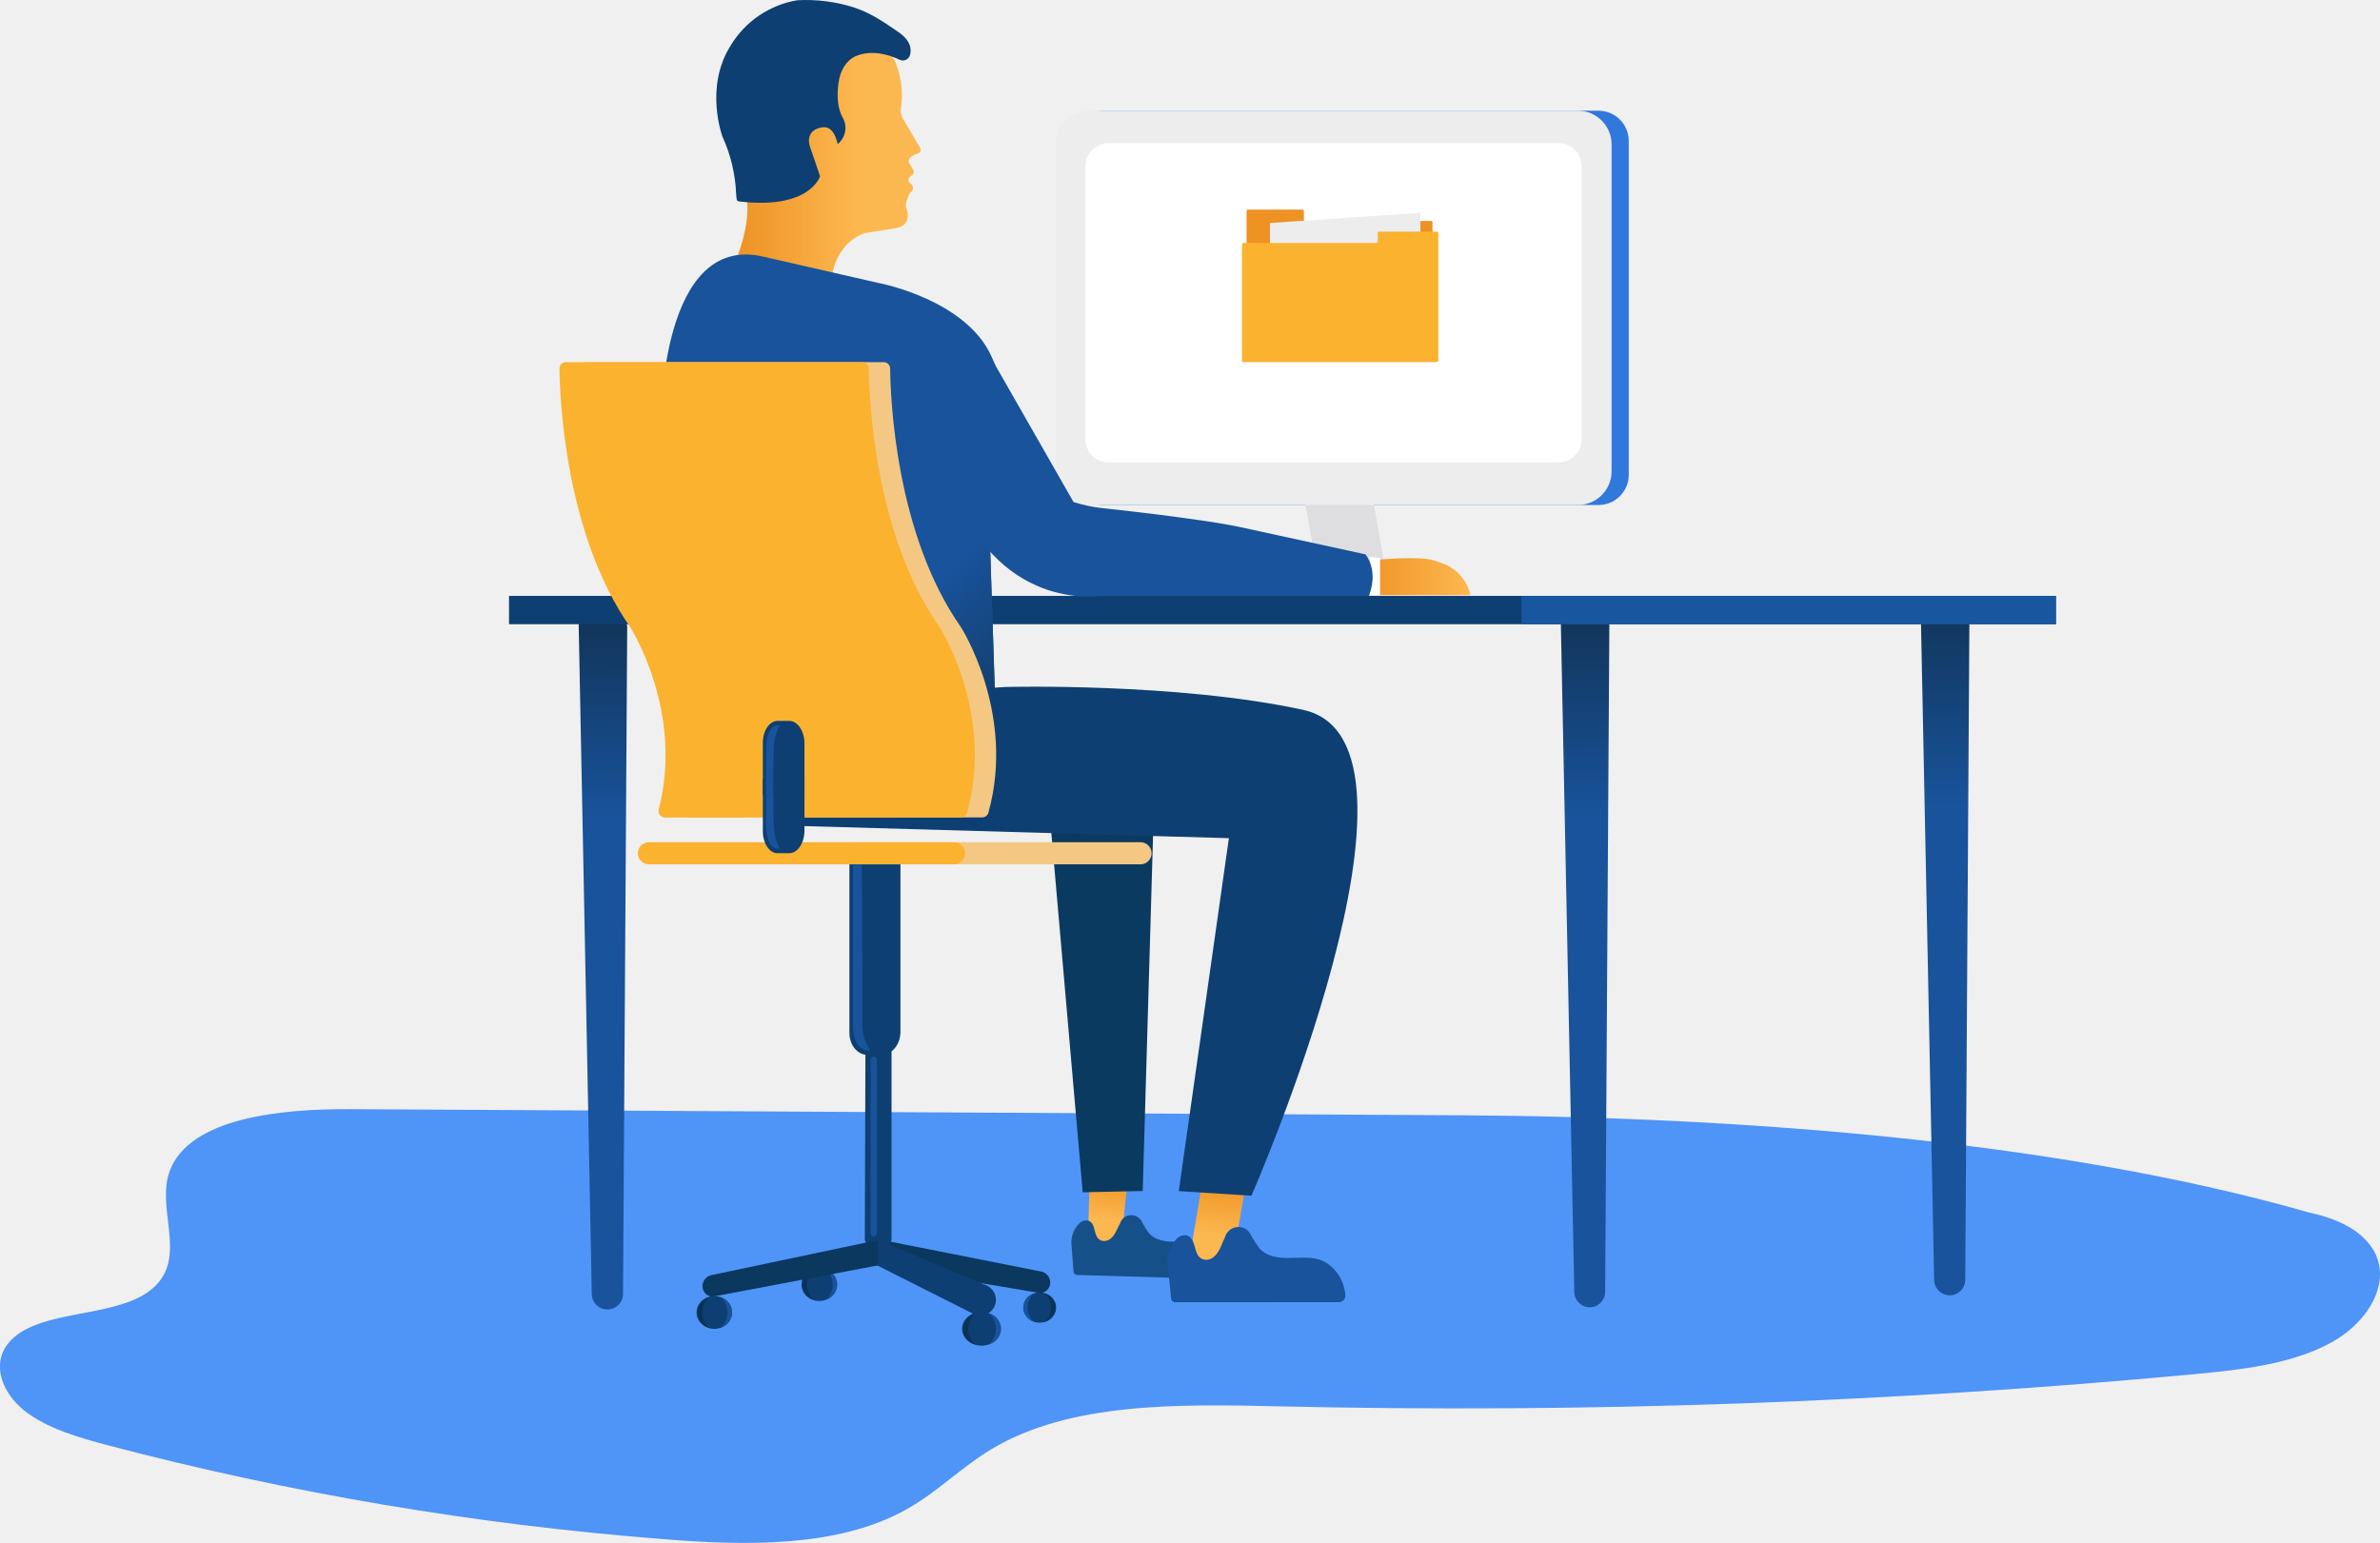
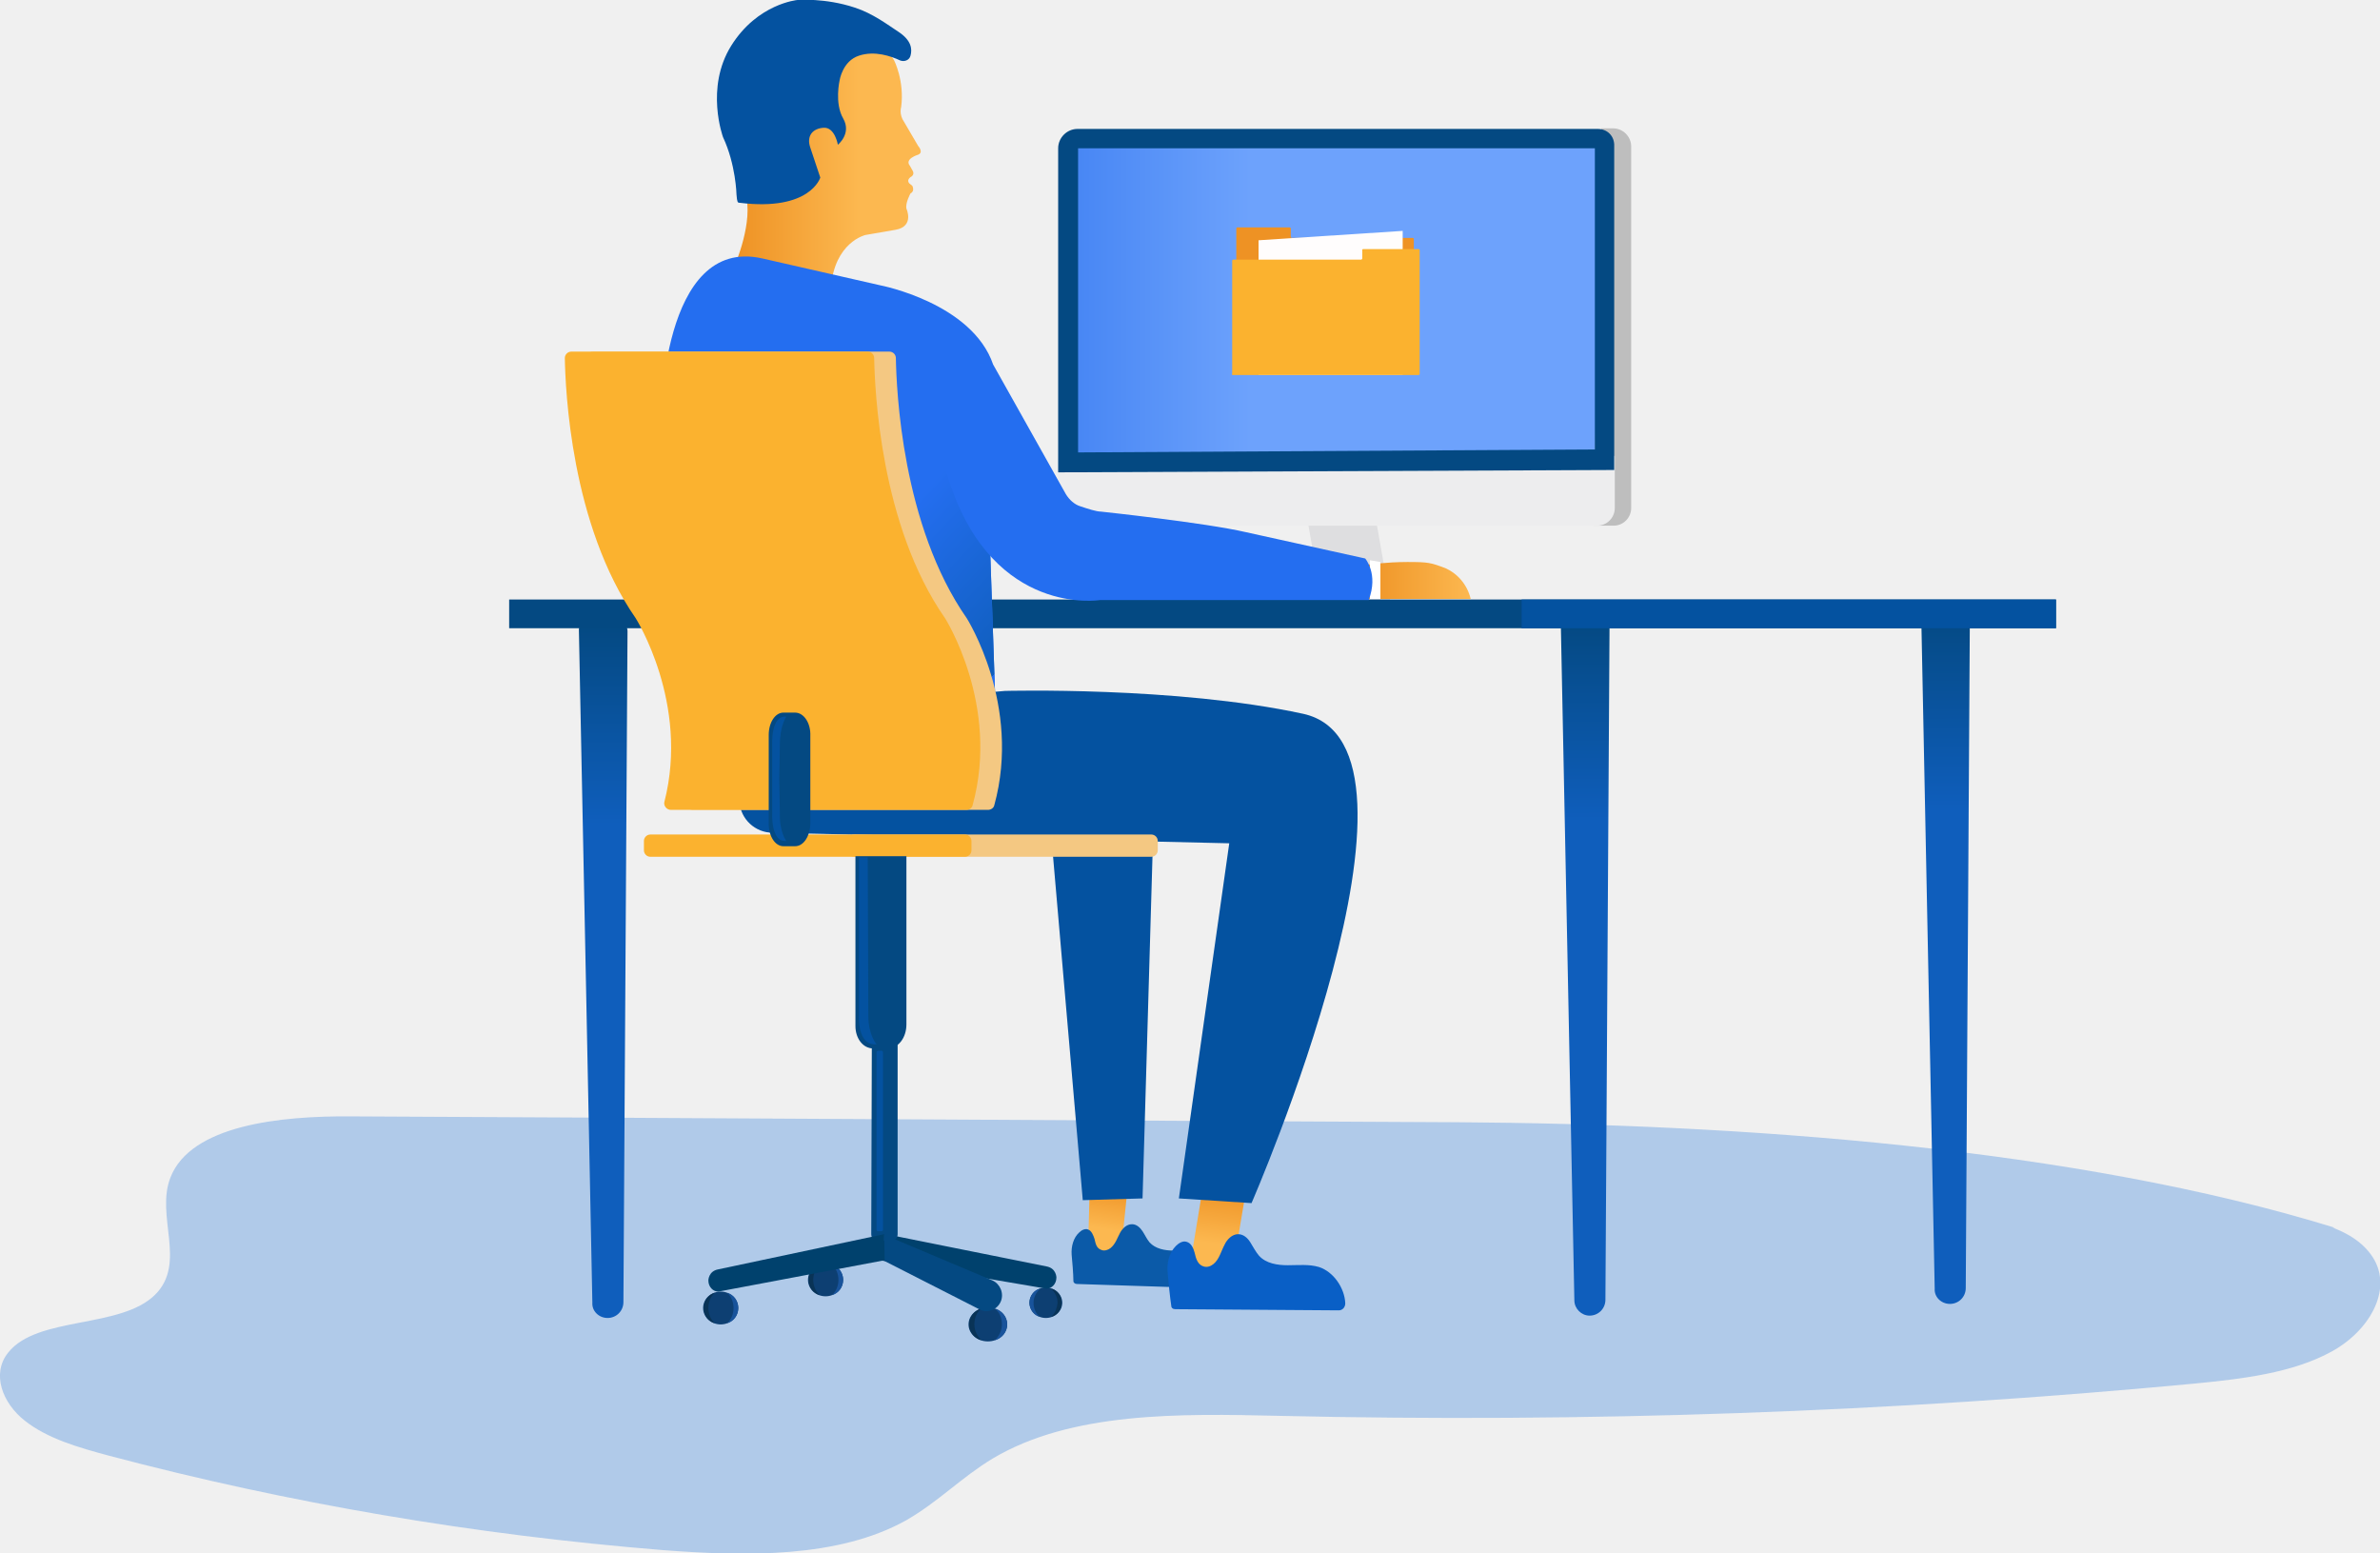
- <svg xmlns="http://www.w3.org/2000/svg" xmlns:xlink="http://www.w3.org/1999/xlink" id="landing_guy" data-name="Layer 1" viewBox="0 0 487.76 316.26">
-   <defs>
-     <linearGradient id="linear-gradient" x1="837.35" y1="349.7" x2="837.44" y2="390.42" gradientUnits="userSpaceOnUse">
-       <stop offset="0" stop-color="#12355a" />
-       <stop offset="1" stop-color="#18539b" />
+ <svg xmlns="http://www.w3.org/2000/svg" xmlns:xlink="http://www.w3.org/1999/xlink" version="1.1" id="Layer_1" x="0px" y="0px" viewBox="0 0 406.2 265" enable-background="new 0 0 406.2 265" xml:space="preserve">
+   <g>
+     <g>
+       <linearGradient id="SVGID_1_" gradientUnits="userSpaceOnUse" x1="182.992" y1="51" x2="274.992" y2="51">
+         <stop offset="1.153274e-03" style="stop-color:#4786F4" />
+         <stop offset="0.33" style="stop-color:#6DA2FC" />
+       </linearGradient>
+       <rect x="183" y="24" fill="url(#SVGID_1_)" width="92" height="54" />
+       <path fill="#BEBEBE" d="M273.3,21.9h2c1.7,0,3.1,1.4,3.1,3.1v61.7c0,1.6-1.3,3-3,3H272" />
+       <polygon fill="#DEDEE0" points="237.3,102.7 225.6,102.7 222.9,87.3 234.6,87.3   " />
+       <path fill="#EDEDEE" d="M275.6,77.8v8.9c0,1.6-1.3,3-3,3h-88.7c-1.8,0-3.3-1.5-3.3-3.3V78" />
+       <path fill="#044982" d="M272.2,25.3l0,51.4L184,77.2V25.3H272.2 M272.7,22h-88.8c-1.8,0-3.3,1.5-3.3,3.3v55.3l94.9-0.4l0-55.2    C275.6,23.2,274.3,22,272.7,22L272.7,22z" />
+     </g>
+     <g>
+       <path opacity="0.36" fill="#4087DD" d="M309.6,207.7c23.9-0.9,47.9-1.1,71.8-0.6c8.7,0.2,18.9,1.1,23.2,6.9    c4.1,5.5,0.1,12.9-6.6,16.6c-6.7,3.7-15.3,4.7-23.5,5.5c-51.8,4.9-104.1,6.7-156.2,5.5c-17-0.4-35.5-0.7-48.9,7.3    c-5.3,3.2-9.3,7.4-14.7,10.5c-11.6,6.5-27.4,6.2-41.7,5.1c-32.1-2.6-63.8-8-94.4-16.1c-5.2-1.4-10.5-2.9-14.4-6    c-3.8-3-5.7-8-2.8-11.6c5-6.3,19.2-4,25.1-9.9c5.4-5.4,0-13.4,2.6-20c3.5-8.9,18.7-10.5,30.8-10.4c63,0.3,125.9,0.7,188.9,1    c47.9,0.3,105.3,4.3,149.7,18" />
+     </g>
+     <linearGradient id="SVGID_2_" gradientUnits="userSpaceOnUse" x1="331.991" y1="104.062" x2="332.068" y2="138.18">
+       <stop offset="0" style="stop-color:#044982" />
+       <stop offset="1" style="stop-color:#0F5EBC" />
    </linearGradient>
-     <linearGradient id="linear-gradient-2" x1="562.27" y1="352.59" x2="562.36" y2="393.31" xlink:href="#linear-gradient" />
-     <linearGradient id="linear-gradient-3" x1="7696.15" y1="339.59" x2="7694.96" y2="349" gradientTransform="translate(-7455.3 -323.11) rotate(1.67)" gradientUnits="userSpaceOnUse">
-       <stop offset="0" stop-color="#ee9224" />
-       <stop offset="1" stop-color="#fcb850" />
+     <path fill="url(#SVGID_2_)" d="M332.8,222.5L332.8,222.5c1.5,0,2.7-1.2,2.7-2.7l0.7-114.5c0-1.5-1.9-2.6-3.4-2.6l0,0   c-1.5,0-4.9,0.8-4.9,2.3l2.3,114.9C330.1,221.3,331.3,222.5,332.8,222.5z" />
+     <linearGradient id="SVGID_3_" gradientUnits="userSpaceOnUse" x1="102.895" y1="106.485" x2="102.972" y2="140.603">
+       <stop offset="0" style="stop-color:#044982" />
+       <stop offset="1" style="stop-color:#0F5EBC" />
    </linearGradient>
-     <linearGradient id="linear-gradient-4" x1="7486.14" y1="258.53" x2="7511.54" y2="258.53" gradientTransform="translate(-6896.86)" xlink:href="#linear-gradient-3" />
-     <linearGradient id="linear-gradient-5" x1="7586.24" y1="467.15" x2="7584.75" y2="478.85" gradientTransform="translate(-7335.58 -225.51)" xlink:href="#linear-gradient-3" />
-     <clipPath id="clip-path" transform="translate(-438.72 -225.51)">
-       <polyline id="_Clipping_Path_" data-name="&lt;Clipping Path&gt;" points="600.06 369.32 602.23 312.28 643.02 314.14 641.53 334.4 642.67 369.17" style="fill:#18539b" />
-     </clipPath>
-     <linearGradient id="linear-gradient-6" x1="2551.27" y1="-3722.54" x2="2518.45" y2="-3728.02" gradientTransform="matrix(0.88, 0.63, -0.78, 1.09, -4484.65, 2812.98)" gradientUnits="userSpaceOnUse">
-       <stop offset="0" stop-color="#12355a" />
-       <stop offset="0.5" stop-color="#15447a" />
-       <stop offset="1" stop-color="#18539b" />
+     <path fill="url(#SVGID_3_)" d="M103.7,224.9L103.7,224.9c1.5,0,2.7-1.2,2.7-2.7l0.7-114.5c0-1.5-1.9-2.6-3.4-2.6h0   c-1.5,0-4.9,0.8-4.9,2.3l2.3,114.9C101,223.7,102.2,224.9,103.7,224.9z" />
+     <g>
+       <linearGradient id="SVGID_4_" gradientUnits="userSpaceOnUse" x1="7218.982" y1="74.942" x2="7217.982" y2="82.824" gradientTransform="matrix(0.9996 2.918356e-02 -2.918356e-02 0.9996 -7024.106 -83.7015)">
+         <stop offset="0" style="stop-color:#EE9224" />
+         <stop offset="1" style="stop-color:#FCB850" />
+       </linearGradient>
+       <polygon fill="url(#SVGID_4_)" points="186,202.1 185.7,213.2 191.3,213.9 192.5,202.2   " />
+       <g>
+         <path fill="#0B5AA8" d="M207.3,219.7c0.5,0,1-0.4,1-0.9c0-2.2-1.6-4.5-3.6-5.1c-1.4-0.5-2.9-0.3-4.4-0.3c-1.5,0-3.1-0.3-4.1-1.4     c-0.5-0.6-0.8-1.3-1.2-1.9c-0.4-0.6-1-1.2-1.8-1.2c-0.9,0-1.6,0.7-2,1.4c-0.5,0.9-0.8,2-1.7,2.7c-0.4,0.3-1,0.5-1.5,0.3     c-0.9-0.3-1-1.1-1.2-1.9c-0.2-0.6-0.5-1.4-1.1-1.6c-0.5-0.2-1.1,0.1-1.5,0.5c-1,0.9-1.4,2.4-1.3,3.8c0.1,1,0.3,3.4,0.3,4.5     c0,0.3,0.3,0.5,0.6,0.5l15.5,0.5L207.3,219.7z" />
+       </g>
+       <polygon fill="#0452A0" points="179.1,138.9 196.9,139.2 195,204.5 184.8,204.8   " />
+     </g>
+     <rect x="86.9" y="102.3" fill="#044982" width="264" height="4.9" />
+     <linearGradient id="SVGID_5_" gradientUnits="userSpaceOnUse" x1="7022.252" y1="27.666" x2="7043.407" y2="27.666" gradientTransform="matrix(1 0 0 1 -6896.861 0)">
+       <stop offset="0" style="stop-color:#EE9224" />
+       <stop offset="1" style="stop-color:#FCB850" />
    </linearGradient>
-     <linearGradient id="linear-gradient-7" x1="7614.36" y1="343.71" x2="7636.94" y2="343.71" gradientTransform="translate(-6896.86)" xlink:href="#linear-gradient-3" />
-     <linearGradient id="linear-gradient-8" x1="763.55" y1="352.15" x2="763.64" y2="392.86" xlink:href="#linear-gradient" />
-   </defs>
-   <path d="M810.5,473.34q43.07-1.54,86.19-.75c10.42.19,22.67,1.29,27.82,8.21,4.9,6.6.07,15.43-8,19.87s-18.36,5.59-28.22,6.51a1616.35,1616.35,0,0,1-187.57,6.58c-20.36-.46-42.65-.87-58.69,8.71-6.33,3.77-11.17,8.87-17.66,12.48-14,7.78-32.86,7.42-50.06,6A642.86,642.86,0,0,1,461,521.79c-6.24-1.65-12.66-3.5-17.25-7.12s-6.81-9.5-3.37-13.79c6.05-7.53,23.06-4.79,30.15-11.77,6.53-6.44,0-16.05,3.07-23.84,4.19-10.59,22.44-12.5,36.93-12.42l226.83,1.25c57.5.31,126.41,5.18,179.8,21.48" transform="translate(-438.72 -225.51)" style="fill:#4f94f7" />
-   <path d="M838.29,491h0a3.18,3.18,0,0,0,3.19-3.18l.86-136.63c0-1.76-2.29-3.16-4.05-3.16h0c-1.75,0-5.93.95-5.93,2.71l2.75,137.08A3.18,3.18,0,0,0,838.29,491Z" transform="translate(-438.72 -225.51)" style="fill:url(#linear-gradient)" />
-   <path d="M563.22,493.9h0a3.18,3.18,0,0,0,3.18-3.18l.86-136.63c0-1.76-2.29-3.16-4-3.16h0c-1.76,0-5.94.95-5.94,2.71L560,490.72A3.18,3.18,0,0,0,563.22,493.9Z" transform="translate(-438.72 -225.51)" style="fill:url(#linear-gradient-2)" />
-   <polygon points="223.34 241.14 222.95 254.42 229.71 255.29 231.16 241.37 223.34 241.14" style="fill:url(#linear-gradient-3)" />
-   <path d="M687.6,487.65a1.09,1.09,0,0,0,1.14-1.09,6.83,6.83,0,0,0-4.34-6.13,18.77,18.77,0,0,0-5.31-.42c-1.78,0-3.71-.4-4.89-1.71a19.3,19.3,0,0,1-1.41-2.25,2.41,2.41,0,0,0-4.52.2c-.63,1.1-.95,2.38-2,3.19a2,2,0,0,1-1.77.37c-1-.31-1.24-1.35-1.47-2.26s-.54-1.63-1.32-1.86a2,2,0,0,0-1.83.62,5.47,5.47,0,0,0-1.55,4.53c.11,1.25.31,4.07.4,5.34a.69.69,0,0,0,.7.65l18.67.54Z" transform="translate(-438.72 -225.51)" style="fill:#165089" />
-   <polygon points="215.03 165.76 236.46 166.1 234.19 244.12 221.89 244.38 215.03 165.76" style="fill:#0b3a60" />
-   <rect x="104.32" y="122.14" width="317.02" height="5.8" style="fill:#0d3f72" />
-   <path d="M622,237.74a17.83,17.83,0,0,1,1.43,9.5,3.55,3.55,0,0,0,.58,3l2.87,4.89s1.18,1.32,0,1.82c0,0-2.87.84-1.63,2.3l.63,1.1a.8.8,0,0,1-.24,1.08s-1.21.62-.54,1.48l.54.51s.61,1.12-.41,1.57c0,0-1.1,1.91-.82,3.06,0,0,1.68,3.62-2.18,4.24l-6.23,1s-6.35,1.49-7.07,10.81c0,0-7.52-4-19.65-4.6,0,0,4-9,2.13-14.73l2.9-21L607.9,233l13.16,3.45Z" transform="translate(-438.72 -225.51)" style="fill:url(#linear-gradient-4)" />
-   <polygon points="246.25 243.17 243.7 258.38 252.49 259.2 255.43 242.11 246.25 243.17" style="fill:url(#linear-gradient-5)" />
-   <path d="M606.78,261.64s-2.07,6.91-16.59,5.15c-.39-.05-.53-.08-.61-1.61a31.11,31.11,0,0,0-2.8-11.66s-3.75-10.07,1.66-18.64a19.72,19.72,0,0,1,13.68-9.32,32.51,32.51,0,0,1,11.72,1.51c3.68,1.21,6.83,3.56,8.84,4.9,2.71,1.81,2.89,3.61,2.53,4.85a1.54,1.54,0,0,1-2.15.93c-1.75-.84-5.1-2.05-8.46-.93s-3.91,5-3.91,5-1.06,4.66.75,7.82a4.25,4.25,0,0,1-1.06,5.41s-.6-3.61-2.85-3.46-3.6,1.65-2.78,4.06Z" transform="translate(-438.72 -225.51)" style="fill:#0d3f72" />
-   <rect x="219.81" y="22.69" width="113.99" height="80.82" rx="6.2" ry="6.2" style="fill:#3178dd" />
-   <polygon points="284.33 119.04 270.32 119.04 267.04 100.63 281.05 100.63 284.33 119.04" style="fill:#dedee0" />
-   <rect x="216.29" y="22.69" width="113.99" height="80.82" rx="6.91" ry="6.91" style="fill:#ededee" />
-   <rect id="_Rectangle_" data-name="&lt;Rectangle&gt;" x="222.45" y="29.34" width="101.68" height="65.43" rx="4.72" ry="4.72" style="fill:#fff" />
-   <polyline id="_Clipping_Path_2" data-name="&lt;Clipping Path&gt;" points="161.33 143.81 163.5 86.77 204.3 88.64 202.81 108.89 203.95 143.66" style="fill:#18539b" />
-   <g style="clip-path:url(#clip-path)">
-     <path d="M627.41,318.74l-11.58,4.65c-4,2.94,0,12.51-.43,17.31L614,355.85a12,12,0,0,0,2.87,9.39h0c3.87,4.15,20.73,11,26.19,6.87l1.25-15.35c4.81-3.6,7.6-9.62,7-15.13l-1.36-12.89C649,319.53,635.51,312.84,627.41,318.74Z" transform="translate(-438.72 -225.51)" style="fill:url(#linear-gradient-6)" />
+     <path fill="url(#SVGID_5_)" d="M152.6,10.3c0,0,1.8,3.5,1.2,8c0,0-0.4,1.2,0.5,2.5l2.4,4.1c0,0,1,1.1,0,1.5c0,0-2.4,0.7-1.4,1.9   l0.5,0.9c0,0,0.3,0.5-0.2,0.9c0,0-1,0.5-0.4,1.2l0.5,0.4c0,0,0.5,0.9-0.3,1.3c0,0-0.9,1.6-0.7,2.6c0,0,1.4,3-1.8,3.6l-5.2,0.9   c0,0-5.3,1.2-5.9,9.1c0,0-6.3-3.4-16.4-3.9c0,0,3.3-7.6,1.8-12.3l2.4-17.6l11.3-9.1l11,2.9L152.6,10.3z" />
+     <linearGradient id="SVGID_6_" gradientUnits="userSpaceOnUse" x1="7105.623" y1="202.475" x2="7104.379" y2="212.277" gradientTransform="matrix(1 0 0 1 -6896.861 0)">
+       <stop offset="0" style="stop-color:#EE9224" />
+       <stop offset="1" style="stop-color:#FCB850" />
+     </linearGradient>
+     <polygon fill="url(#SVGID_6_)" points="205.1,203.8 203,216.5 210.3,217.2 212.7,202.9  " />
+     <path fill="#0452A0" d="M140,30.3c0,0-1.7,5.8-13.8,4.3c-0.3,0-0.4-0.1-0.5-1.4c0,0-0.1-5.1-2.3-9.8c0,0-3.1-8.4,1.4-15.6   S136.1,0,136.1,0s4.7-0.4,9.8,1.3c3.1,1,5.7,3,7.4,4.1c2.3,1.5,2.4,3,2.1,4.1c-0.2,0.8-1.1,1.1-1.8,0.8c-1.5-0.7-4.3-1.7-7-0.8   c-2.8,0.9-3.3,4.2-3.3,4.2s-0.9,3.9,0.6,6.5s-0.9,4.5-0.9,4.5s-0.5-3-2.4-2.9c-1.9,0.1-3,1.4-2.3,3.4C139,27.3,140,30.3,140,30.3z" />
+     <g>
+       <defs>
+         <polyline id="SVGID_18_" points="134.4,120.5 136.2,72.7 170.2,74.3 168.9,91.2 169.9,120.4    " />
+       </defs>
+       <use xlink:href="#SVGID_18_" overflow="visible" fill="#246EF0" />
+       <clipPath id="SVGID_7_">
+         <use xlink:href="#SVGID_18_" overflow="visible" />
+       </clipPath>
+       <linearGradient id="SVGID_8_" gradientUnits="userSpaceOnUse" x1="2078.341" y1="-3974.113" x2="2050.903" y2="-3978.694" gradientTransform="matrix(0.8788 0.6265 -0.776 1.0886 -4737.588 3135.93)">
+         <stop offset="0" style="stop-color:#246EF0" />
+         <stop offset="0" style="stop-color:#0F5EBC" />
+         <stop offset="1" style="stop-color:#246EF0" />
+       </linearGradient>
+       <path clip-path="url(#SVGID_7_)" fill="url(#SVGID_8_)" d="M157.1,78.1l-9.6,3.9c-3.4,2.5,0,10.5-0.4,14.5l-1.2,12.7    c-0.3,3.1,0.6,5.9,2.4,7.9l0,0c3.2,3.5,17.3,9.2,21.8,5.8l1-12.9c4-3,6.3-8.1,5.8-12.7l-1.1-10.8    C175.1,78.8,163.9,73.2,157.1,78.1z" />
+     </g>
+     <path fill="#0452A0" d="M125,122l1.2,14.8c0.2,3,2.7,5.3,5.7,5.3l77.9,1.8l-8.6,60.6l12.4,0.8c0,0,34-78,8.8-83.5   c-21.7-4.7-50.9-3.9-50.9-3.9L125,122z" />
+     <linearGradient id="SVGID_9_" gradientUnits="userSpaceOnUse" x1="7129.041" y1="99.039" x2="7147.845" y2="99.039" gradientTransform="matrix(1 0 0 1 -6896.861 0)">
+       <stop offset="0" style="stop-color:#EE9224" />
+       <stop offset="1" style="stop-color:#FCB850" />
+     </linearGradient>
+     <path fill="url(#SVGID_9_)" d="M233,96.4c0,0,3.6-0.5,7.2-0.5s4,0.1,6.6,1.1c3.6,1.7,4.2,5.2,4.2,5.2h-7.6h-11.2L233,96.4z" />
+     <polygon fill="#FFFFFF" points="235.6,102.2 233.8,102.2 233.8,95.6 235.6,95.9  " />
+     <g>
+       <path fill="#095FC6" d="M228.5,223.6c0.6,0,1.1-0.5,1.1-1.2c-0.1-2.6-2-5.4-4.5-6.2c-1.7-0.5-3.5-0.3-5.3-0.3    c-1.8,0-3.7-0.3-4.9-1.6c-0.6-0.7-1-1.5-1.5-2.3s-1.2-1.4-2.1-1.4c-1,0-1.9,0.9-2.3,1.8c-0.6,1.1-0.9,2.5-1.9,3.3    c-0.5,0.4-1.1,0.6-1.7,0.4c-1-0.3-1.3-1.4-1.5-2.3c-0.2-0.8-0.6-1.7-1.4-1.9c-0.6-0.2-1.3,0.2-1.8,0.7c-1.2,1.2-1.6,3-1.4,4.7    c0.1,1.3,0.4,4.2,0.6,5.5c0,0.4,0.3,0.6,0.7,0.6L228.5,223.6z" />
+     </g>
+     <path fill="#246EF0" d="M112.8,71.8c0,0,0-31.6,17.3-27.7l20.2,4.6c0,0,15.6,3,19.2,13.5l12.4,22.1c0.6,1,1.5,1.8,2.5,2.1   c1.2,0.4,2.7,0.9,3.5,0.9c0,0,17.8,1.9,24.7,3.5l20.4,4.5c0,0,2.3,2.6,0.6,7.1h-45.9c0,0-18,2.9-25.6-20l-2.3-6.8L112.8,71.8z" />
+     <path fill="#F4C882" d="M196.5,146.2h-50.7c-0.6,0-1.1-0.5-1.1-1.1v-1.6c0-0.6,0.5-1.1,1.1-1.1h50.7c0.6,0,1.1,0.5,1.1,1.1v1.6   C197.6,145.7,197.1,146.2,196.5,146.2z" />
+     <path fill="#FBB22F" d="M164.7,146.2H111c-0.6,0-1.1-0.5-1.1-1.1v-1.6c0-0.6,0.5-1.1,1.1-1.1h53.7c0.6,0,1.1,0.5,1.1,1.1v1.6   C165.8,145.7,165.3,146.2,164.7,146.2z" />
+     <path fill="#044982" d="M151.5,178.9H149c-1.7,0-3-1.7-3-3.8v-29h1.1h1h6.6v28.7C154.7,177.1,153.3,178.9,151.5,178.9z" />
+     <g>
+       <ellipse fill="#0D3F72" cx="178.5" cy="222.3" rx="2.8" ry="2.6" />
+       <path fill="#18539B" d="M177.5,224.7c-1-0.2-1.8-1.2-1.8-2.4c0-1.2,0.8-2.2,1.8-2.4c-0.6,0.6-1.1,1.4-1.1,2.4    C176.4,223.3,176.8,224.2,177.5,224.7z" />
+       <path fill="#093356" d="M179.4,224.7c1-0.2,1.8-1.2,1.8-2.4c0-1.2-0.8-2.2-1.8-2.4c0.6,0.6,1.1,1.4,1.1,2.4    C180.4,223.3,180,224.2,179.4,224.7z" />
+     </g>
+     <path fill="#00416D" d="M150.4,215.1l28.2,4.8c0.9,0,1.7-0.8,1.7-1.9c0,0,0-1.6-1.7-1.9l-27.4-5.5c0,0-2.5,1.5-2.5,2.6v0   C148.7,214.2,149.4,215.1,150.4,215.1z" />
+     <path fill="#F4C882" d="M118.2,138.2c-0.7,0-1.3-0.7-1.1-1.4c4.3-16.8-4.9-31.3-4.9-31.3c-11.1-16-12-39.1-12.1-44.4   c0-0.6,0.5-1.1,1.1-1.1h50.6c0.6,0,1.1,0.5,1.1,1.1c0.1,5.3,1,28.5,12.1,44.4c0,0,9.4,14.8,4.7,31.9c-0.1,0.5-0.6,0.8-1.1,0.8   H118.2z" />
+     <path fill="#FBB22F" d="M114.5,138.2c-0.7,0-1.3-0.7-1.1-1.4c4.3-16.8-4.9-31.3-4.9-31.3c-11.1-16-12-39.1-12.1-44.4   c0-0.6,0.5-1.1,1.1-1.1h50.6c0.6,0,1.1,0.5,1.1,1.1c0.1,5.3,1,28.5,12.1,44.4c0,0,9.4,14.8,4.7,31.9c-0.1,0.5-0.6,0.8-1.1,0.8   H114.5z" />
+     <path fill="#044982" d="M135.7,121.6h-2c-1.4,0-2.5,1.7-2.5,3.8v6.2v2.8v6.2c0,2.1,1.1,3.8,2.5,3.8h2c1.5,0,2.6-1.8,2.6-4v-6v-2.8   v-6C138.4,123.4,137.2,121.6,135.7,121.6z" />
+     <path fill="#0452A0" d="M133,132.9c0-1.5,0.1-4.1,0.1-5.8c0-3.3,1.1-4.8,1.1-4.8c-2.7-0.3-2.4,4.8-2.4,4.8v4.4v2.8v4.4   c0,0-0.3,5.1,2.4,4.8c0,0-1.2-1.5-1.1-4.8C133.1,137,133,134.5,133,132.9z" />
+     <g>
+       <ellipse fill="#0D3F72" cx="168.6" cy="226" rx="3.3" ry="2.9" />
+       <path fill="#18539B" d="M169.8,228.7c1.2-0.3,2.1-1.4,2.1-2.7c0-1.3-0.9-2.4-2.1-2.7c0.8,0.6,1.2,1.6,1.2,2.7    C171,227.1,170.5,228,169.8,228.7z" />
+       <path fill="#093356" d="M167.5,228.7c-1.2-0.3-2.1-1.4-2.1-2.7c0-1.3,0.9-2.4,2.1-2.7c-0.8,0.6-1.2,1.6-1.2,2.7    C166.3,227.1,166.8,228,167.5,228.7z" />
+     </g>
+     <g>
+       <ellipse fill="#0D3F72" cx="123" cy="223.2" rx="3" ry="2.8" />
+       <path fill="#18539B" d="M124.1,225.8c1.1-0.3,1.9-1.3,1.9-2.6c0-1.3-0.8-2.3-1.9-2.6c0.7,0.6,1.1,1.6,1.1,2.6    C125.2,224.2,124.8,225.2,124.1,225.8z" />
+       <path fill="#093356" d="M122,225.8c-1.1-0.3-1.9-1.3-1.9-2.6c0-1.3,0.8-2.3,1.9-2.6c-0.7,0.6-1.1,1.6-1.1,2.6    C120.9,224.2,121.3,225.2,122,225.8z" />
+     </g>
+     <path fill="#044982" d="M152.2,211.7h-2.5c-0.6,0-1-0.5-1-1.1l0.1-33.5c0-0.6,0.5-1.1,1-1.1h2.4c0.6,0,1,0.5,1,1.1v33.5   C153.2,211.2,152.8,211.7,152.2,211.7z" />
+     <path fill="#0452A0" d="M150.4,210.1h-0.5c-0.2,0-0.3-0.1-0.3-0.3v-30.2c0-0.2,0.1-0.3,0.3-0.3h0.5c0.2,0,0.3,0.1,0.3,0.3v30.2   C150.7,210,150.6,210.1,150.4,210.1z" />
+     <g>
+       <ellipse fill="#0D3F72" cx="140.9" cy="218.4" rx="3" ry="2.8" />
+       <path fill="#18539B" d="M142,221c1.1-0.3,1.9-1.3,1.9-2.6c0-1.3-0.8-2.3-1.9-2.6c0.7,0.6,1.1,1.6,1.1,2.6    C143.1,219.4,142.7,220.4,142,221z" />
+       <path fill="#093356" d="M139.9,221c-1.1-0.3-1.9-1.3-1.9-2.6c0-1.3,0.8-2.3,1.9-2.6c-0.7,0.6-1.1,1.6-1.1,2.6    C138.8,219.4,139.2,220.4,139.9,221z" />
+     </g>
+     <path fill="#00416D" d="M150.7,215.1l-28.1,5.3c-0.9,0-1.7-0.8-1.7-1.9c0,0,0-1.6,1.7-1.9l28.3-6" />
+     <path fill="#044982" d="M150.9,210.7l18.5,7.8c1.3,0.6,2,2.2,1.4,3.6v0c-0.6,1.4-2.2,2-3.5,1.4l-16.3-8.3" />
+     <path fill="#0452A0" d="M148.2,173.4c0-2.7-0.1-27.1-0.1-27.1l-1.5,0v27.1c0,0-0.3,5.1,3,4.8C149.6,178.2,148.2,176.6,148.2,173.4z   " />
+     <linearGradient id="SVGID_10_" gradientUnits="userSpaceOnUse" x1="270.531" y1="106.111" x2="270.608" y2="140.229">
+       <stop offset="0" style="stop-color:#044982" />
+       <stop offset="1" style="stop-color:#0F5EBC" />
+     </linearGradient>
+     <path fill="url(#SVGID_10_)" d="M271.3,224.5L271.3,224.5c1.5,0,2.7-1.2,2.7-2.7l0.7-114.5c0-1.5-1.9-2.6-3.4-2.6l0,0   c-1.5,0-4.9,0.8-4.9,2.3l2.3,114.9C268.7,223.3,269.9,224.5,271.3,224.5z" />
+     <rect x="259.7" y="102.3" fill="#0452A0" width="91.2" height="4.9" />
+     <g>
+       <path fill="#EE9224" d="M241.2,60.4h-30c-0.1,0-0.2-0.1-0.2-0.2V39c0-0.1,0.1-0.2,0.2-0.2h8.9c0.1,0,0.2,0.1,0.2,0.2l0,1.4    c0,0.1,0.1,0.2,0.2,0.2h20.6c0.1,0,0.2,0.1,0.2,0.2v19.2C241.4,60.3,241.3,60.4,241.2,60.4z" />
+       <polygon fill="#FFFDFD" points="239.4,64 214.8,64 214.8,41 239.4,39.4   " />
+       <path fill="#FBB22F" d="M210.4,64h31.7c0.1,0,0.2-0.1,0.2-0.2V42.7c0-0.1-0.1-0.2-0.2-0.2h-9.4c-0.1,0-0.3,0.1-0.2,0.2l0,1.4    c0,0.1-0.1,0.2-0.2,0.2h-21.8c-0.1,0-0.2,0.1-0.2,0.2v19.2C210.2,63.9,210.3,64,210.4,64z" />
+     </g>
  </g>
-   <path d="M644.69,366.32s35.06-.95,61.07,4.68c30.23,6.54-10.57,99.59-10.57,99.59l-14.89-.94,10.27-72.34-90.42-2.58.64-25.41" transform="translate(-438.72 -225.51)" style="fill:#0d3f72" />
-   <path d="M713.12,492.41a1.33,1.33,0,0,0,1.32-1.38c-.15-3.16-2.41-6.45-5.37-7.35-2-.61-4.2-.33-6.32-.32s-4.43-.35-5.87-1.92a20.57,20.57,0,0,1-1.75-2.71,2.85,2.85,0,0,0-5.38.41c-.7,1.37-1,2.95-2.29,4a2.32,2.32,0,0,1-2.09.52c-1.23-.34-1.52-1.61-1.82-2.72-.26-.93-.71-2-1.64-2.22a2.36,2.36,0,0,0-2.16.82,6.89,6.89,0,0,0-1.68,5.6c.18,1.53.51,5,.66,6.52a.85.85,0,0,0,.86.77Z" transform="translate(-438.72 -225.51)" style="fill:#18539b" />
-   <path d="M619.25,283.62,595,278.08c-20.79-4.68-20.79,33.09-20.79,33.09L626,327c8,2,25.83-6.92,15.83-28.61C636.58,287,619.25,283.62,619.25,283.62Z" transform="translate(-438.72 -225.51)" style="fill:#18539b" />
-   <g id="arm">
-     <path d="M718.51,340.55a69.26,69.26,0,0,1,8.64-.63c4.29,0,4.79.13,7.88,1.33a9,9,0,0,1,5.05,6.24H717.5Z" transform="translate(-438.72 -225.51)" style="fill:url(#linear-gradient-7)" />
-     <polygon points="282.83 121.98 280.69 121.98 280.69 114.1 282.83 114.43 282.83 121.98" style="fill:#fff" />
-     <path d="M718.55,339.13,694,333.79c-8.32-1.94-29.65-4.16-29.65-4.16a30,30,0,0,1-5.62-1.22l-16.42-28.73c-5.5-13.87-28.8-15.72-29-16.14C611,290,605,297,607.17,307.8l23.45,7.84,2.77,8.08c9.14,27.43,30.72,23.92,30.72,23.92h55.14C721.34,342.28,718.55,339.13,718.55,339.13Z" transform="translate(-438.72 -225.51)" style="fill:#18539b" />
-   </g>
-   <rect x="172.5" y="172.63" width="63.51" height="4.53" rx="2.27" ry="2.27" style="fill:#f4c882" />
-   <rect x="130.72" y="172.63" width="67.07" height="4.53" rx="2.27" ry="2.27" style="fill:#fbb22f" />
-   <path d="M619.39,441.71h-2.95c-2,0-3.64-2-3.64-4.48V402.68h10.46V437C623.26,439.58,621.53,441.71,619.39,441.71Z" transform="translate(-438.72 -225.51)" style="fill:#0d3f72" />
-   <ellipse cx="213.09" cy="268.01" rx="3.36" ry="3.1" style="fill:#0d3f72" />
-   <path d="M650.58,496.39a3,3,0,0,1,0-5.75,3.91,3.91,0,0,0,0,5.75Z" transform="translate(-438.72 -225.51)" style="fill:#18539b" />
-   <path d="M652.87,496.39a3,3,0,0,0,0-5.75,3.91,3.91,0,0,1,0,5.75Z" transform="translate(-438.72 -225.51)" style="fill:#093356" />
-   <path d="M618.05,484.84l33.84,5.71a2.16,2.16,0,0,0,2.07-2.23,2.34,2.34,0,0,0-2.07-2.23l-32.49-6.43s-3.42,1.73-3.42,2.95h0A2.16,2.16,0,0,0,618.05,484.84Z" transform="translate(-438.72 -225.51)" style="fill:#0a385e" />
-   <path d="M579.37,393.08a1.33,1.33,0,0,1-1.28-1.68c5.21-20.1-5.84-37.32-5.84-37.32-13.31-19.05-14.43-46.64-14.5-53a1.33,1.33,0,0,1,1.33-1.34h60.74a1.33,1.33,0,0,1,1.33,1.31c.07,6.31,1.16,34,14.5,53,0,0,11.31,17.63,5.64,38a1.32,1.32,0,0,1-1.28,1Z" transform="translate(-438.72 -225.51)" style="fill:#f4c882" />
-   <path d="M575,393.08a1.33,1.33,0,0,1-1.28-1.68c5.22-20.1-5.83-37.32-5.83-37.32-13.32-19.05-14.43-46.64-14.51-53a1.33,1.33,0,0,1,1.33-1.34h60.74a1.33,1.33,0,0,1,1.33,1.31c.07,6.31,1.16,34,14.5,53,0,0,11.31,17.63,5.64,38a1.32,1.32,0,0,1-1.28,1Z" transform="translate(-438.72 -225.51)" style="fill:#fbb22f" />
-   <path d="M600.47,400.39h-2.41c-1.64,0-3-2-3-4.48V385.17h8.53v10.46C603.62,398.26,602.21,400.39,600.47,400.39Z" transform="translate(-438.72 -225.51)" style="fill:#0d3f72" />
-   <path d="M597.26,393.75c0-3.18-.11-8.58-.11-8.58h-1.47v8.58s-.34,6.14,2.92,5.73C598.6,399.48,597.2,397.66,597.26,393.75Z" transform="translate(-438.72 -225.51)" style="fill:#18539b" />
-   <path d="M600.47,373.27h-2.41c-1.64,0-3,2-3,4.47v10.75h8.53V378C603.62,375.4,602.21,373.27,600.47,373.27Z" transform="translate(-438.72 -225.51)" style="fill:#0d3f72" />
-   <path d="M597.26,379.91c0,3.17-.11,8.58-.11,8.58h-1.47v-8.58s-.34-6.14,2.92-5.74C598.6,374.17,597.2,376,597.26,379.91Z" transform="translate(-438.72 -225.51)" style="fill:#18539b" />
-   <ellipse cx="201.15" cy="272.37" rx="3.98" ry="3.45" style="fill:#0d3f72" />
-   <path d="M641.33,501.08a3.3,3.3,0,0,0,0-6.41,4.19,4.19,0,0,1,0,6.41Z" transform="translate(-438.72 -225.51)" style="fill:#18539b" />
-   <path d="M638.61,501.08a3.3,3.3,0,0,1,0-6.41,4.19,4.19,0,0,0,0,6.41Z" transform="translate(-438.72 -225.51)" style="fill:#093356" />
-   <ellipse cx="146.39" cy="269.01" rx="3.64" ry="3.36" style="fill:#0d3f72" />
-   <path d="M586.45,497.63a3.27,3.27,0,0,0,0-6.24,4.24,4.24,0,0,1,0,6.24Z" transform="translate(-438.72 -225.51)" style="fill:#18539b" />
-   <path d="M584,497.63a3.26,3.26,0,0,1,0-6.24,4.24,4.24,0,0,0,0,6.24Z" transform="translate(-438.72 -225.51)" style="fill:#093356" />
-   <path d="M620.21,480.78h-3a1.31,1.31,0,0,1-1.25-1.36l.13-40a1.31,1.31,0,0,1,1.25-1.35h2.84a1.31,1.31,0,0,1,1.25,1.36v40A1.3,1.3,0,0,1,620.21,480.78Z" transform="translate(-438.72 -225.51)" style="fill:#0d3f72" />
-   <rect x="178.42" y="216.58" width="1.3" height="36.85" rx="0.65" ry="0.65" style="fill:#18539b" />
-   <ellipse cx="167.9" cy="263.3" rx="3.64" ry="3.36" style="fill:#0d3f72" />
-   <path d="M608,491.92a3.26,3.26,0,0,0,0-6.23,4.23,4.23,0,0,1,0,6.23Z" transform="translate(-438.72 -225.51)" style="fill:#18539b" />
-   <path d="M605.47,491.92a3.26,3.26,0,0,1,0-6.23,4.23,4.23,0,0,0,0,6.23Z" transform="translate(-438.72 -225.51)" style="fill:#093356" />
-   <path d="M618.44,484.91l-33.69,6.38a2.17,2.17,0,0,1-2.07-2.23,2.36,2.36,0,0,1,2.07-2.24l34-7.16" transform="translate(-438.72 -225.51)" style="fill:#0a385e" />
-   <path d="M618.73,479.66l22.2,9.34a3.22,3.22,0,0,1,1.62,4.24h0a3.22,3.22,0,0,1-4.24,1.62L618.73,485" transform="translate(-438.72 -225.51)" style="fill:#0d3f72" />
-   <path d="M615.46,435.06c.06-3.17-.13-32.38-.13-32.38h-1.8v32.38s-.42,6.14,3.58,5.74C617.11,440.8,615.39,439,615.46,435.06Z" transform="translate(-438.72 -225.51)" style="fill:#18539b" />
-   <path d="M764.5,493.46h0a3.18,3.18,0,0,0,3.18-3.19l.86-136.62c0-1.76-2.28-3.16-4-3.16h0c-1.76,0-5.94.94-5.94,2.7l2.76,137.08A3.18,3.18,0,0,0,764.5,493.46Z" transform="translate(-438.72 -225.51)" style="fill:url(#linear-gradient-8)" />
-   <rect x="311.81" y="122.15" width="109.53" height="5.8" style="fill:#1856a0" />
-   <path d="M732,295.21H694.48a.28.28,0,0,1-.29-.26V268.73a.28.28,0,0,1,.29-.26h11.17a.28.28,0,0,1,.29.26v1.8a.28.28,0,0,0,.3.27H732a.28.28,0,0,1,.3.26V295A.28.28,0,0,1,732,295.21Z" transform="translate(-438.72 -225.51)" style="fill:#ee9224" />
-   <polygon points="291.1 74.22 260.27 74.22 260.27 45.71 291.1 43.62 291.1 74.22" style="fill:#ededee" />
-   <path d="M693.56,299.73h39.62a.29.29,0,0,0,.31-.26V273.25a.28.28,0,0,0-.31-.26H721.39a.28.28,0,0,0-.31.26v1.8a.29.29,0,0,1-.31.26H693.56a.29.29,0,0,0-.31.26v23.9A.29.29,0,0,0,693.56,299.73Z" transform="translate(-438.72 -225.51)" style="fill:#fbb22f" />
</svg>
